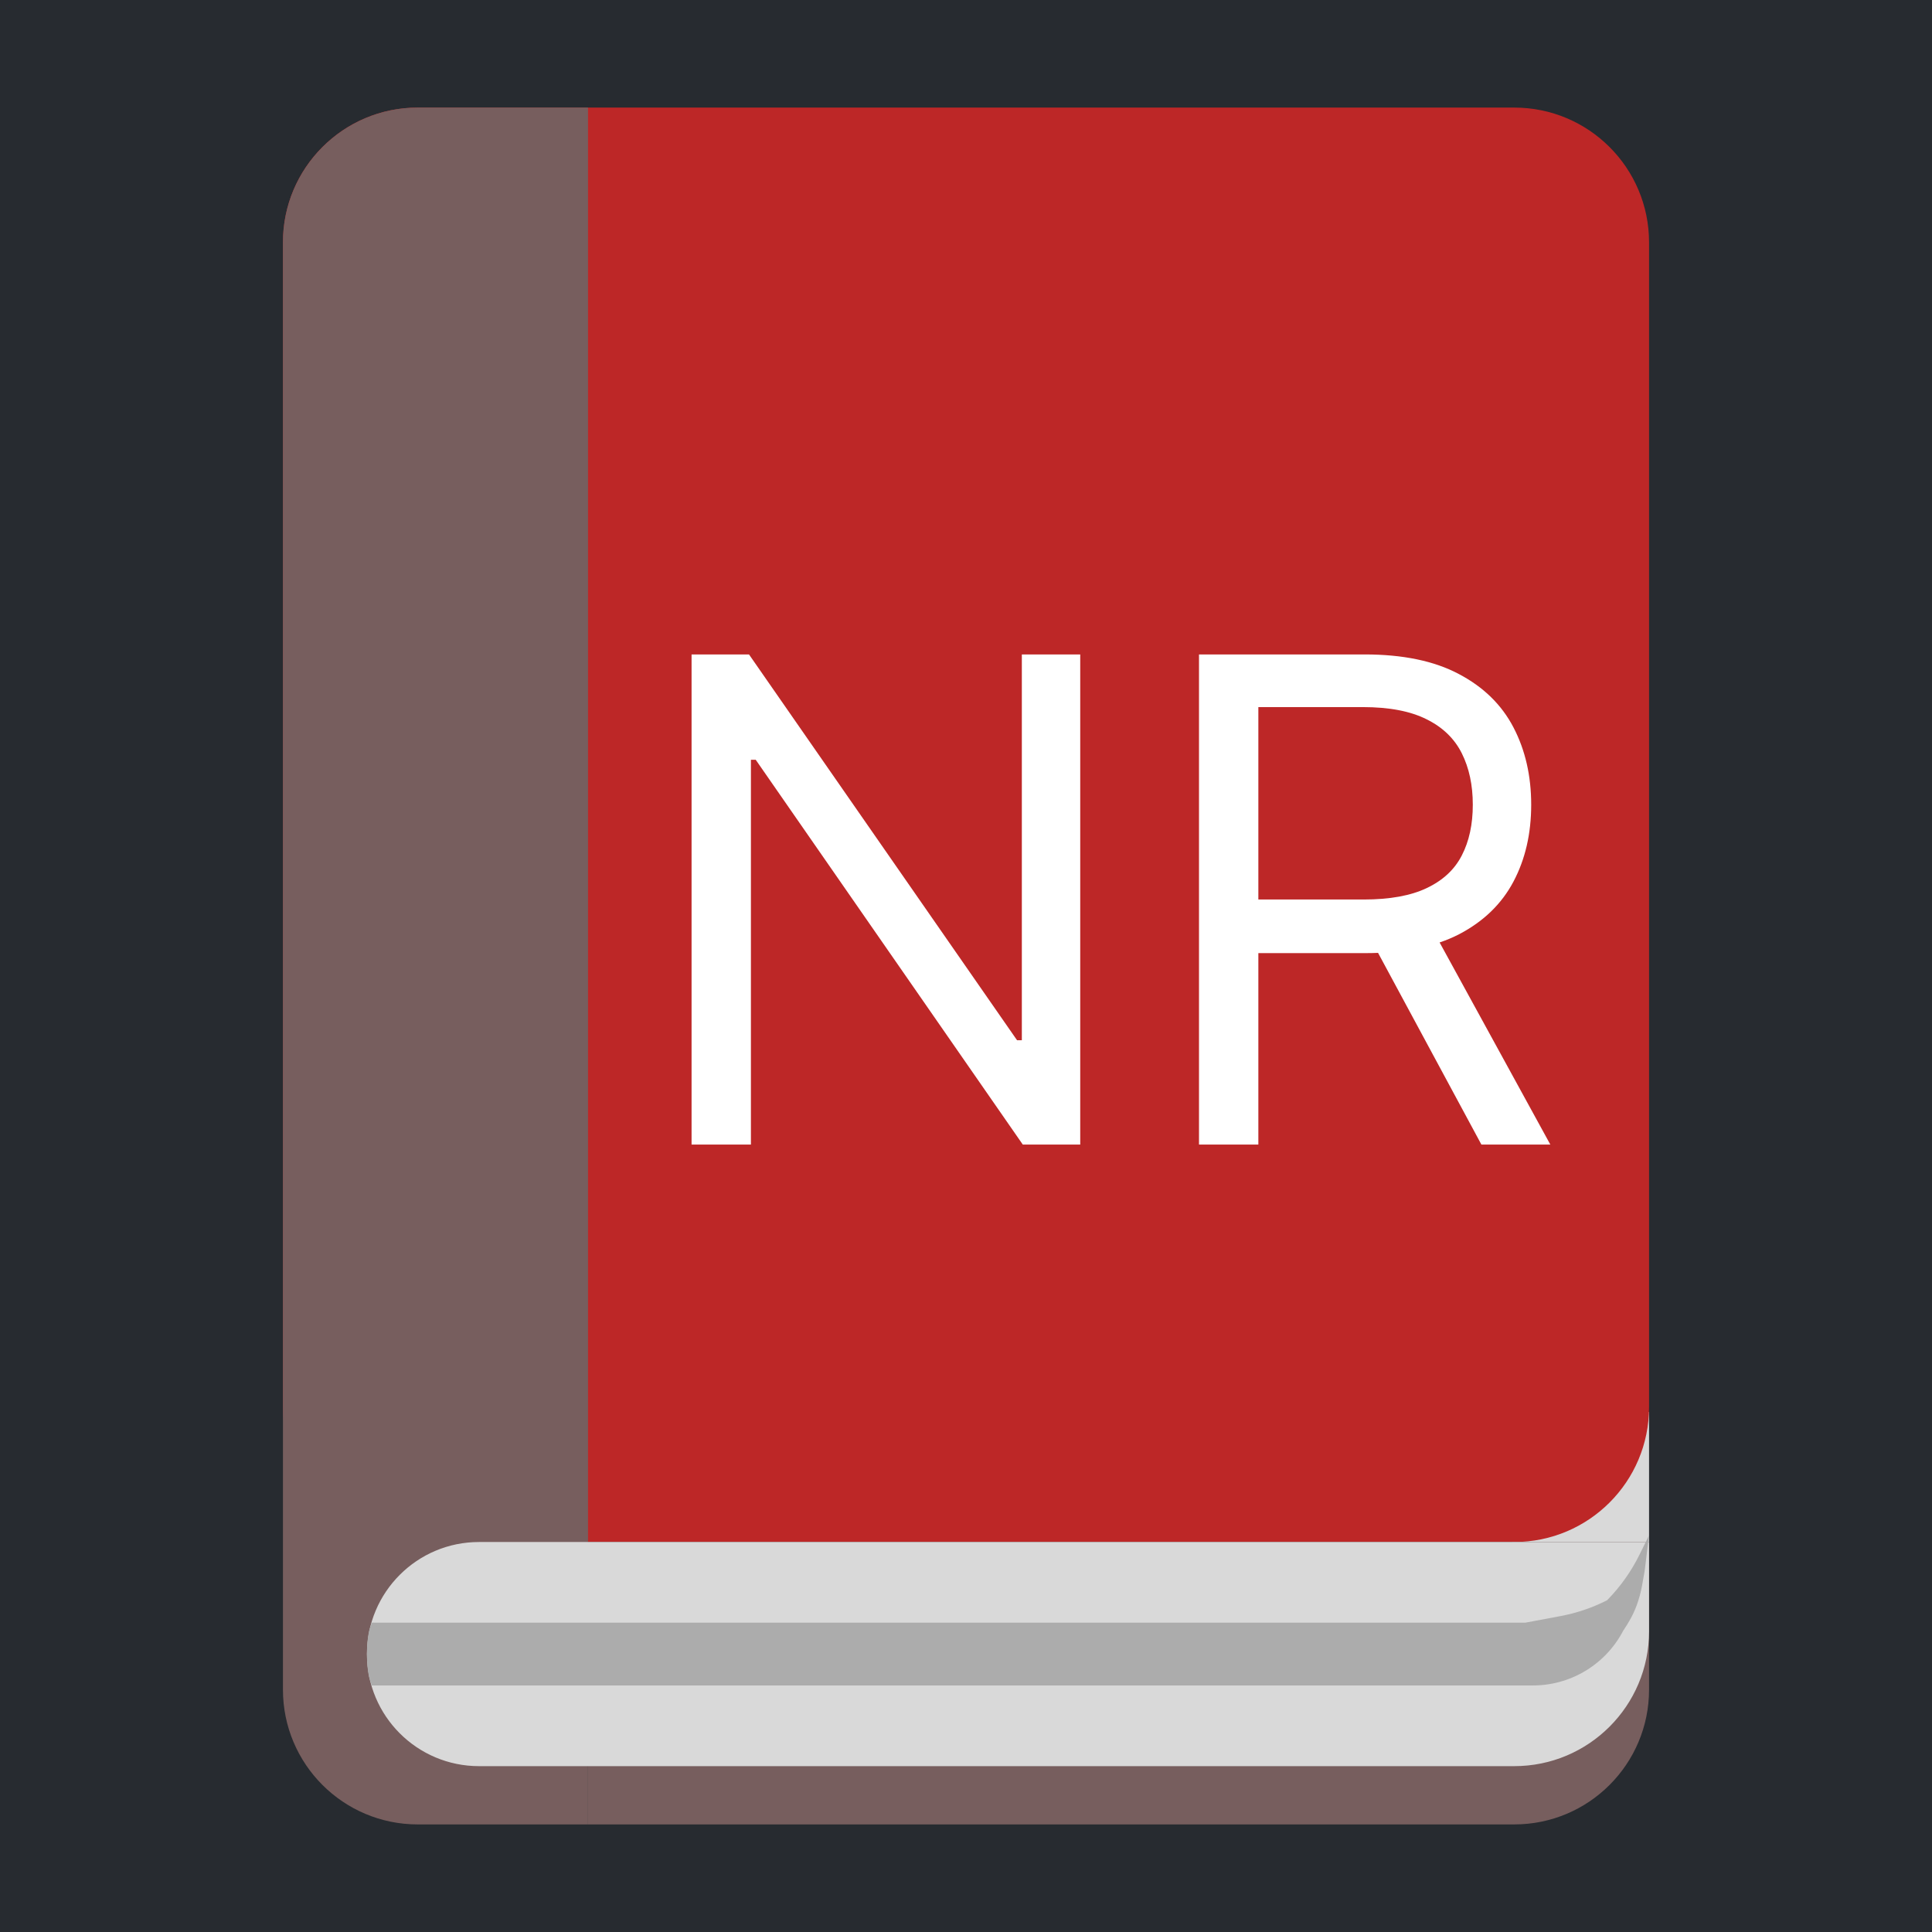
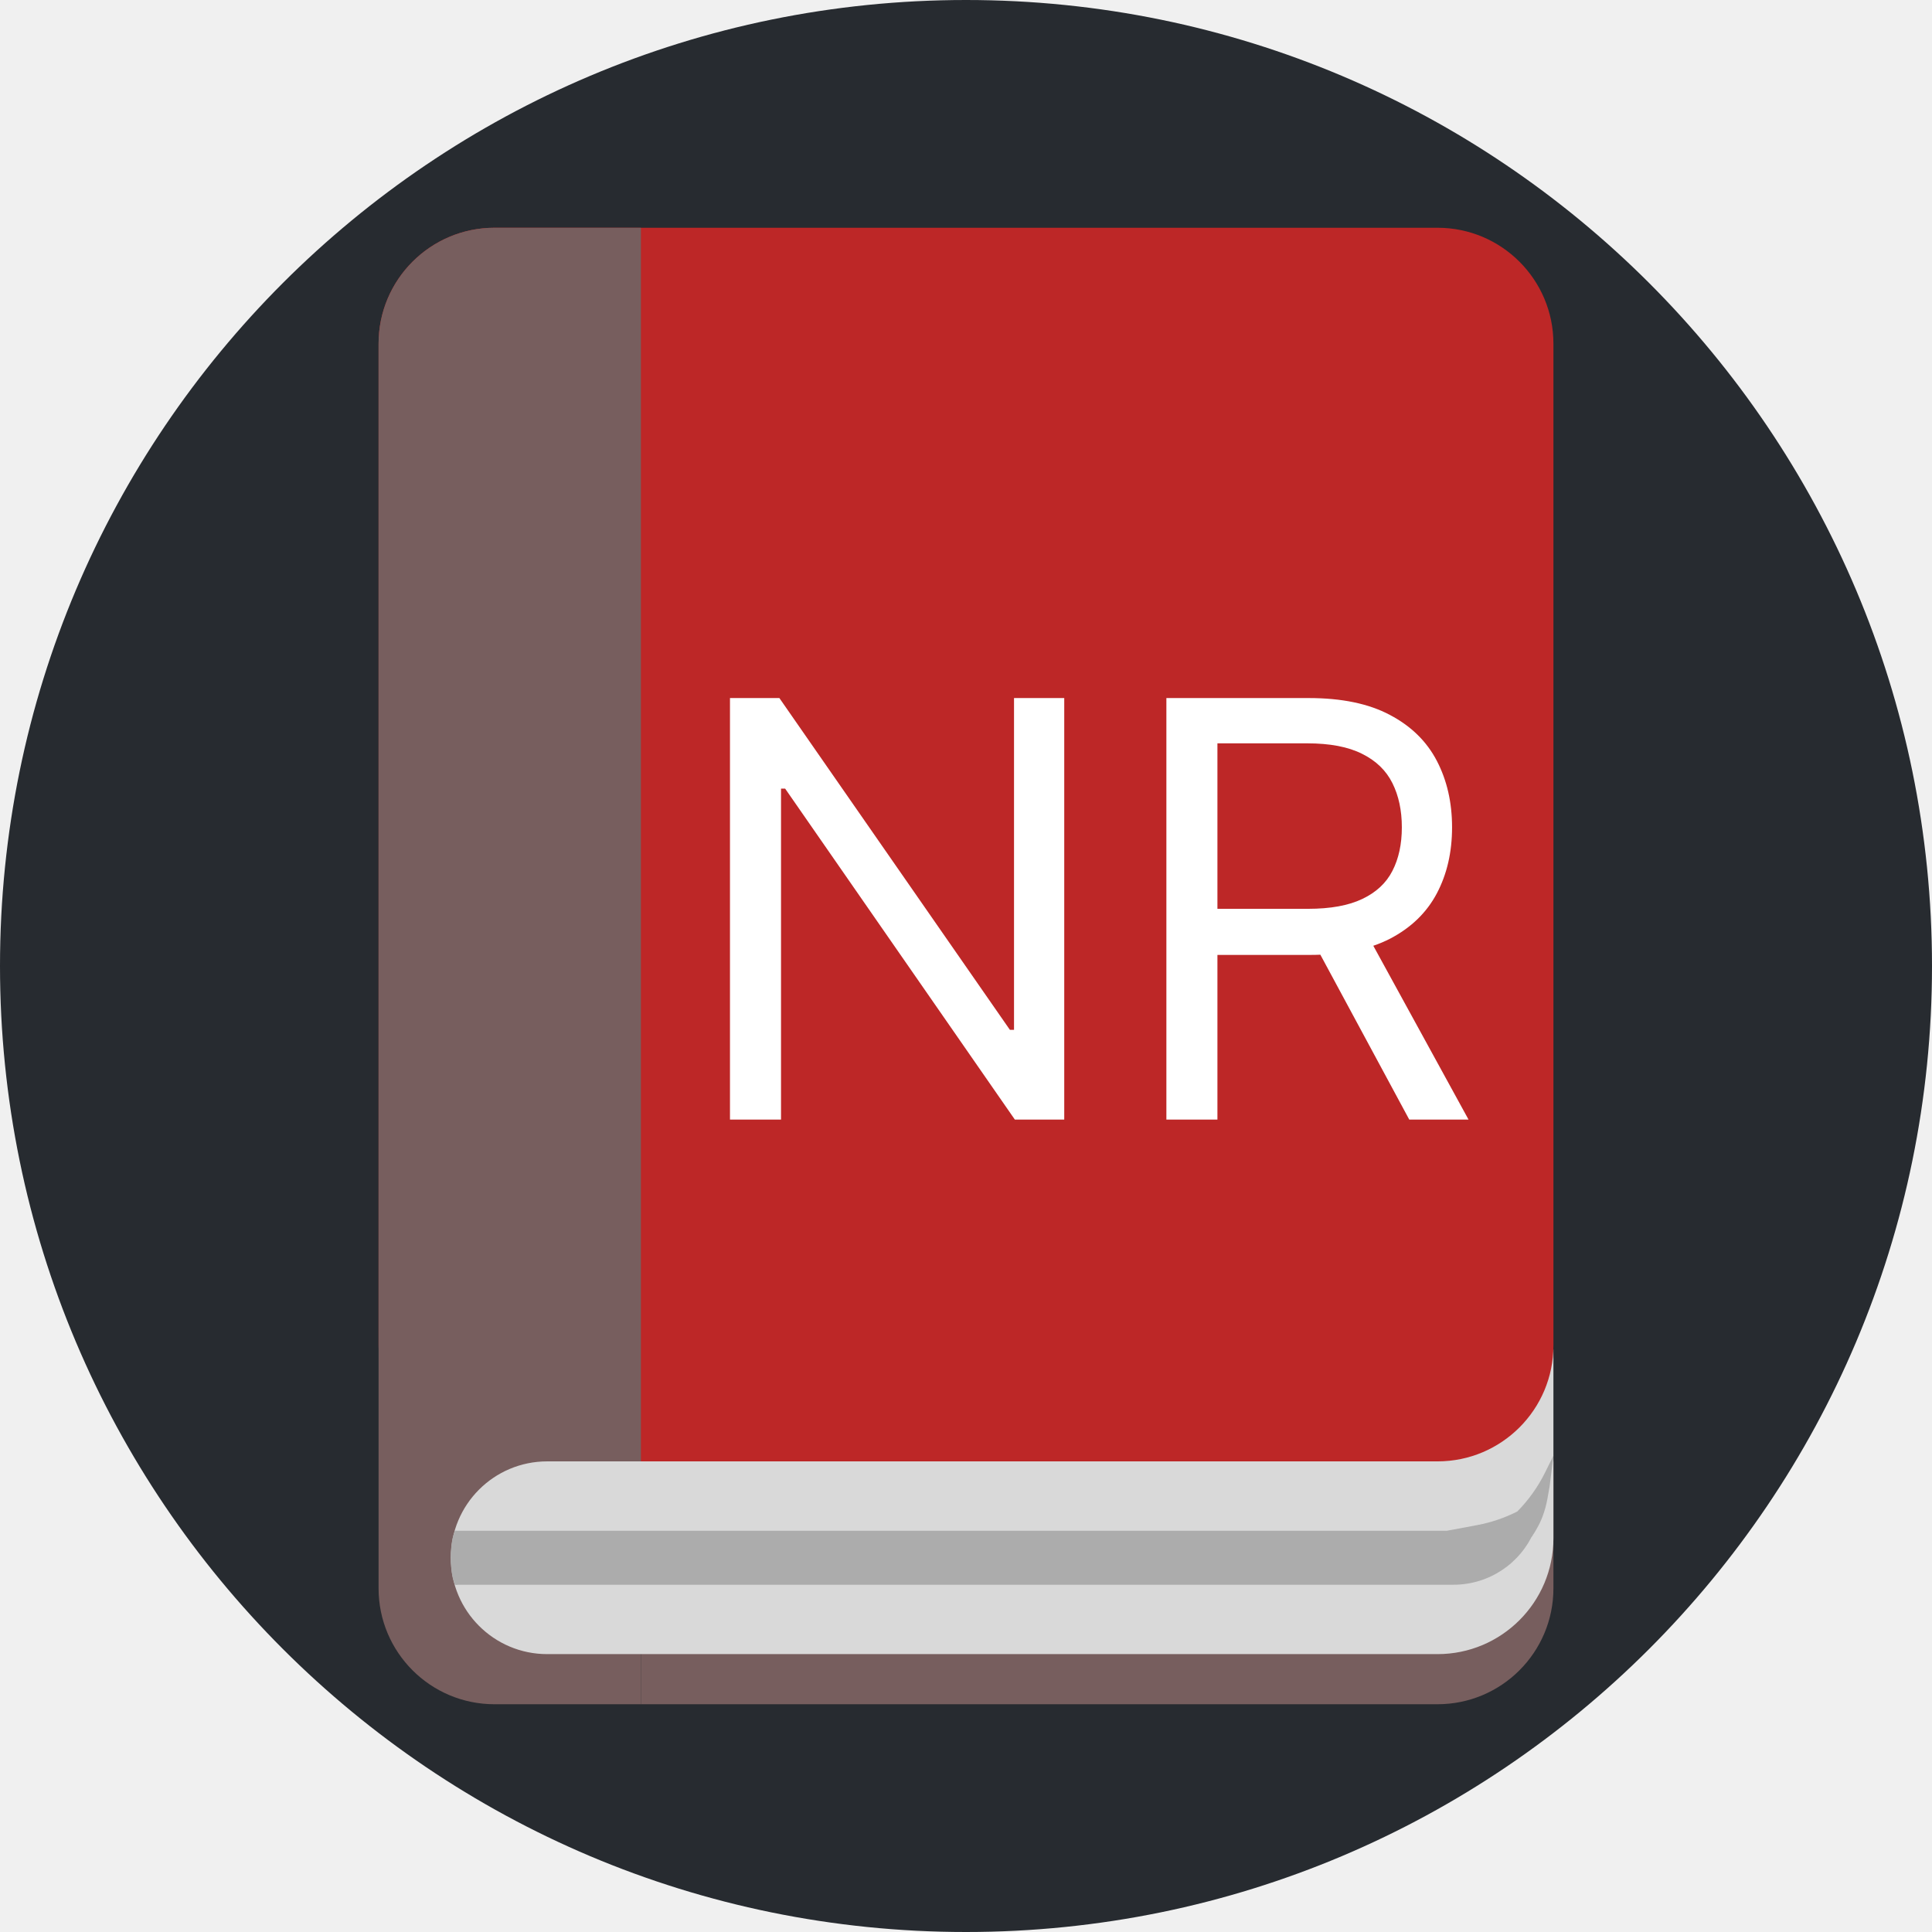
- <svg xmlns="http://www.w3.org/2000/svg" width="430" height="430" viewBox="0 0 430 430" fill="none">
-   <rect width="430" height="430" fill="#272B30" />
-   <rect x="336.522" y="314.269" width="30.503" height="28.933" fill="#D9D9D9" />
-   <rect x="62.975" y="23.944" width="304.05" height="319.258" rx="30" fill="#BD2727" />
-   <path d="M62.975 53.944C62.975 37.376 76.406 23.944 92.975 23.944H130.87V406.056H92.975C76.406 406.056 62.975 392.624 62.975 376.056V53.944Z" fill="#775E5E" />
-   <path d="M240.425 145.656V254.747H227.641L168.195 169.094H167.13V254.747H153.92V145.656H166.704L226.363 231.523H227.428V145.656H240.425ZM266.859 254.747V145.656H303.72C312.243 145.656 319.238 147.112 324.707 150.024C330.176 152.9 334.224 156.86 336.852 161.903C339.48 166.945 340.794 172.68 340.794 179.108C340.794 185.535 339.48 191.235 336.852 196.207C334.224 201.178 330.194 205.084 324.76 207.925C319.327 210.731 312.385 212.133 303.933 212.133H274.103V200.202H303.507C309.331 200.202 314.018 199.349 317.569 197.645C321.156 195.94 323.748 193.525 325.346 190.4C326.98 187.24 327.797 183.476 327.797 179.108C327.797 174.74 326.98 170.922 325.346 167.655C323.713 164.388 321.103 161.867 317.516 160.092C313.929 158.28 309.189 157.375 303.294 157.375H280.069V254.747H266.859ZM318.209 205.741L345.055 254.747H329.714L303.294 205.741H318.209Z" fill="white" />
-   <path d="M130.87 343.202H367.025V376.055C367.025 392.624 353.594 406.055 337.025 406.055H130.87V343.202Z" fill="#775E5E" />
-   <path d="M81.67 368.144C81.67 354.369 92.837 343.202 106.612 343.202H367.025V363.086C367.025 379.654 353.594 393.086 337.025 393.086H106.612C92.837 393.086 81.67 381.919 81.67 368.144V368.144Z" fill="#D9D9D9" />
-   <path d="M82.654 361.16H362.105V361.16C358.593 369.617 350.336 375.128 341.179 375.128H82.654V361.16Z" fill="#ACACAC" />
-   <ellipse cx="83.146" cy="368.144" rx="1.476" ry="6.984" fill="#ACACAC" />
-   <path d="M357.677 356.172C360.61 353.198 363.047 349.773 364.894 346.027L367.025 341.706L366.041 349.687L365.463 352.913C365.193 354.418 364.791 355.895 364.26 357.329V357.329C363.808 358.55 363.247 359.729 362.584 360.85L362.105 361.659L361.395 362.739C361.314 362.863 361.121 362.805 361.121 362.657V362.657L339.474 361.16L347.336 359.684C350.932 359.009 354.414 357.826 357.677 356.172V356.172V356.172Z" fill="#ACACAC" />
+ <svg xmlns="http://www.w3.org/2000/svg" width="500" height="500" viewBox="0 0 500 500" fill="none">
+   <circle cx="250" cy="250" r="250" fill="#272B30" />
+   <rect x="371.521" y="349.269" width="30.503" height="28.933" fill="#D9D9D9" />
+   <rect x="97.975" y="58.944" width="304.05" height="319.258" rx="30" fill="#BD2727" />
+   <path d="M97.975 88.944C97.975 72.376 111.406 58.944 127.975 58.944H165.869V441.056H127.975C111.406 441.056 97.975 427.624 97.975 411.056V88.944Z" fill="#775E5E" />
+   <path d="M275.425 180.656V289.747H262.641L203.195 204.094H202.129V289.747H188.919V180.656H201.703L261.362 266.523H262.428V180.656H275.425ZM301.859 289.747V180.656H338.719C347.242 180.656 354.238 182.112 359.707 185.024C365.175 187.9 369.224 191.86 371.852 196.903C374.479 201.945 375.793 207.68 375.793 214.108C375.793 220.535 374.479 226.235 371.852 231.207C369.224 236.178 365.193 240.084 359.76 242.925C354.327 245.731 347.384 247.133 338.933 247.133H309.103V235.202H338.506C344.33 235.202 349.018 234.349 352.569 232.645C356.156 230.94 358.748 228.525 360.346 225.4C361.979 222.24 362.796 218.476 362.796 214.108C362.796 209.74 361.979 205.922 360.346 202.655C358.712 199.388 356.102 196.867 352.516 195.092C348.929 193.28 344.188 192.375 338.293 192.375H315.069V289.747H301.859ZM353.208 240.741L380.055 289.747H364.714L338.293 240.741H353.208Z" fill="white" />
+   <path d="M165.869 378.202H402.025V411.055C402.025 427.624 388.593 441.055 372.025 441.055H165.869V378.202Z" fill="#775E5E" />
+   <path d="M116.67 403.144C116.67 389.369 127.837 378.202 141.612 378.202H402.025V398.086C402.025 414.654 388.594 428.086 372.025 428.086H141.612C127.837 428.086 116.67 416.919 116.67 403.144V403.144Z" fill="#D9D9D9" />
+   <path d="M117.654 396.16H397.105V396.16C393.593 404.617 385.336 410.128 376.179 410.128H117.654V396.16Z" fill="#ACACAC" />
+   <ellipse cx="118.146" cy="403.144" rx="1.476" ry="6.984" fill="#ACACAC" />
+   <path d="M392.677 391.172C395.61 388.198 398.047 384.773 399.894 381.027L402.025 376.706L401.041 384.687L400.463 387.913C400.193 389.418 399.791 390.895 399.26 392.329V392.329C398.808 393.55 398.247 394.729 397.584 395.85L397.105 396.659L396.395 397.739C396.314 397.863 396.121 397.805 396.121 397.657V397.657L374.474 396.16L382.336 394.684C385.932 394.009 389.414 392.826 392.677 391.172V391.172V391.172Z" fill="#ACACAC" />
</svg>
